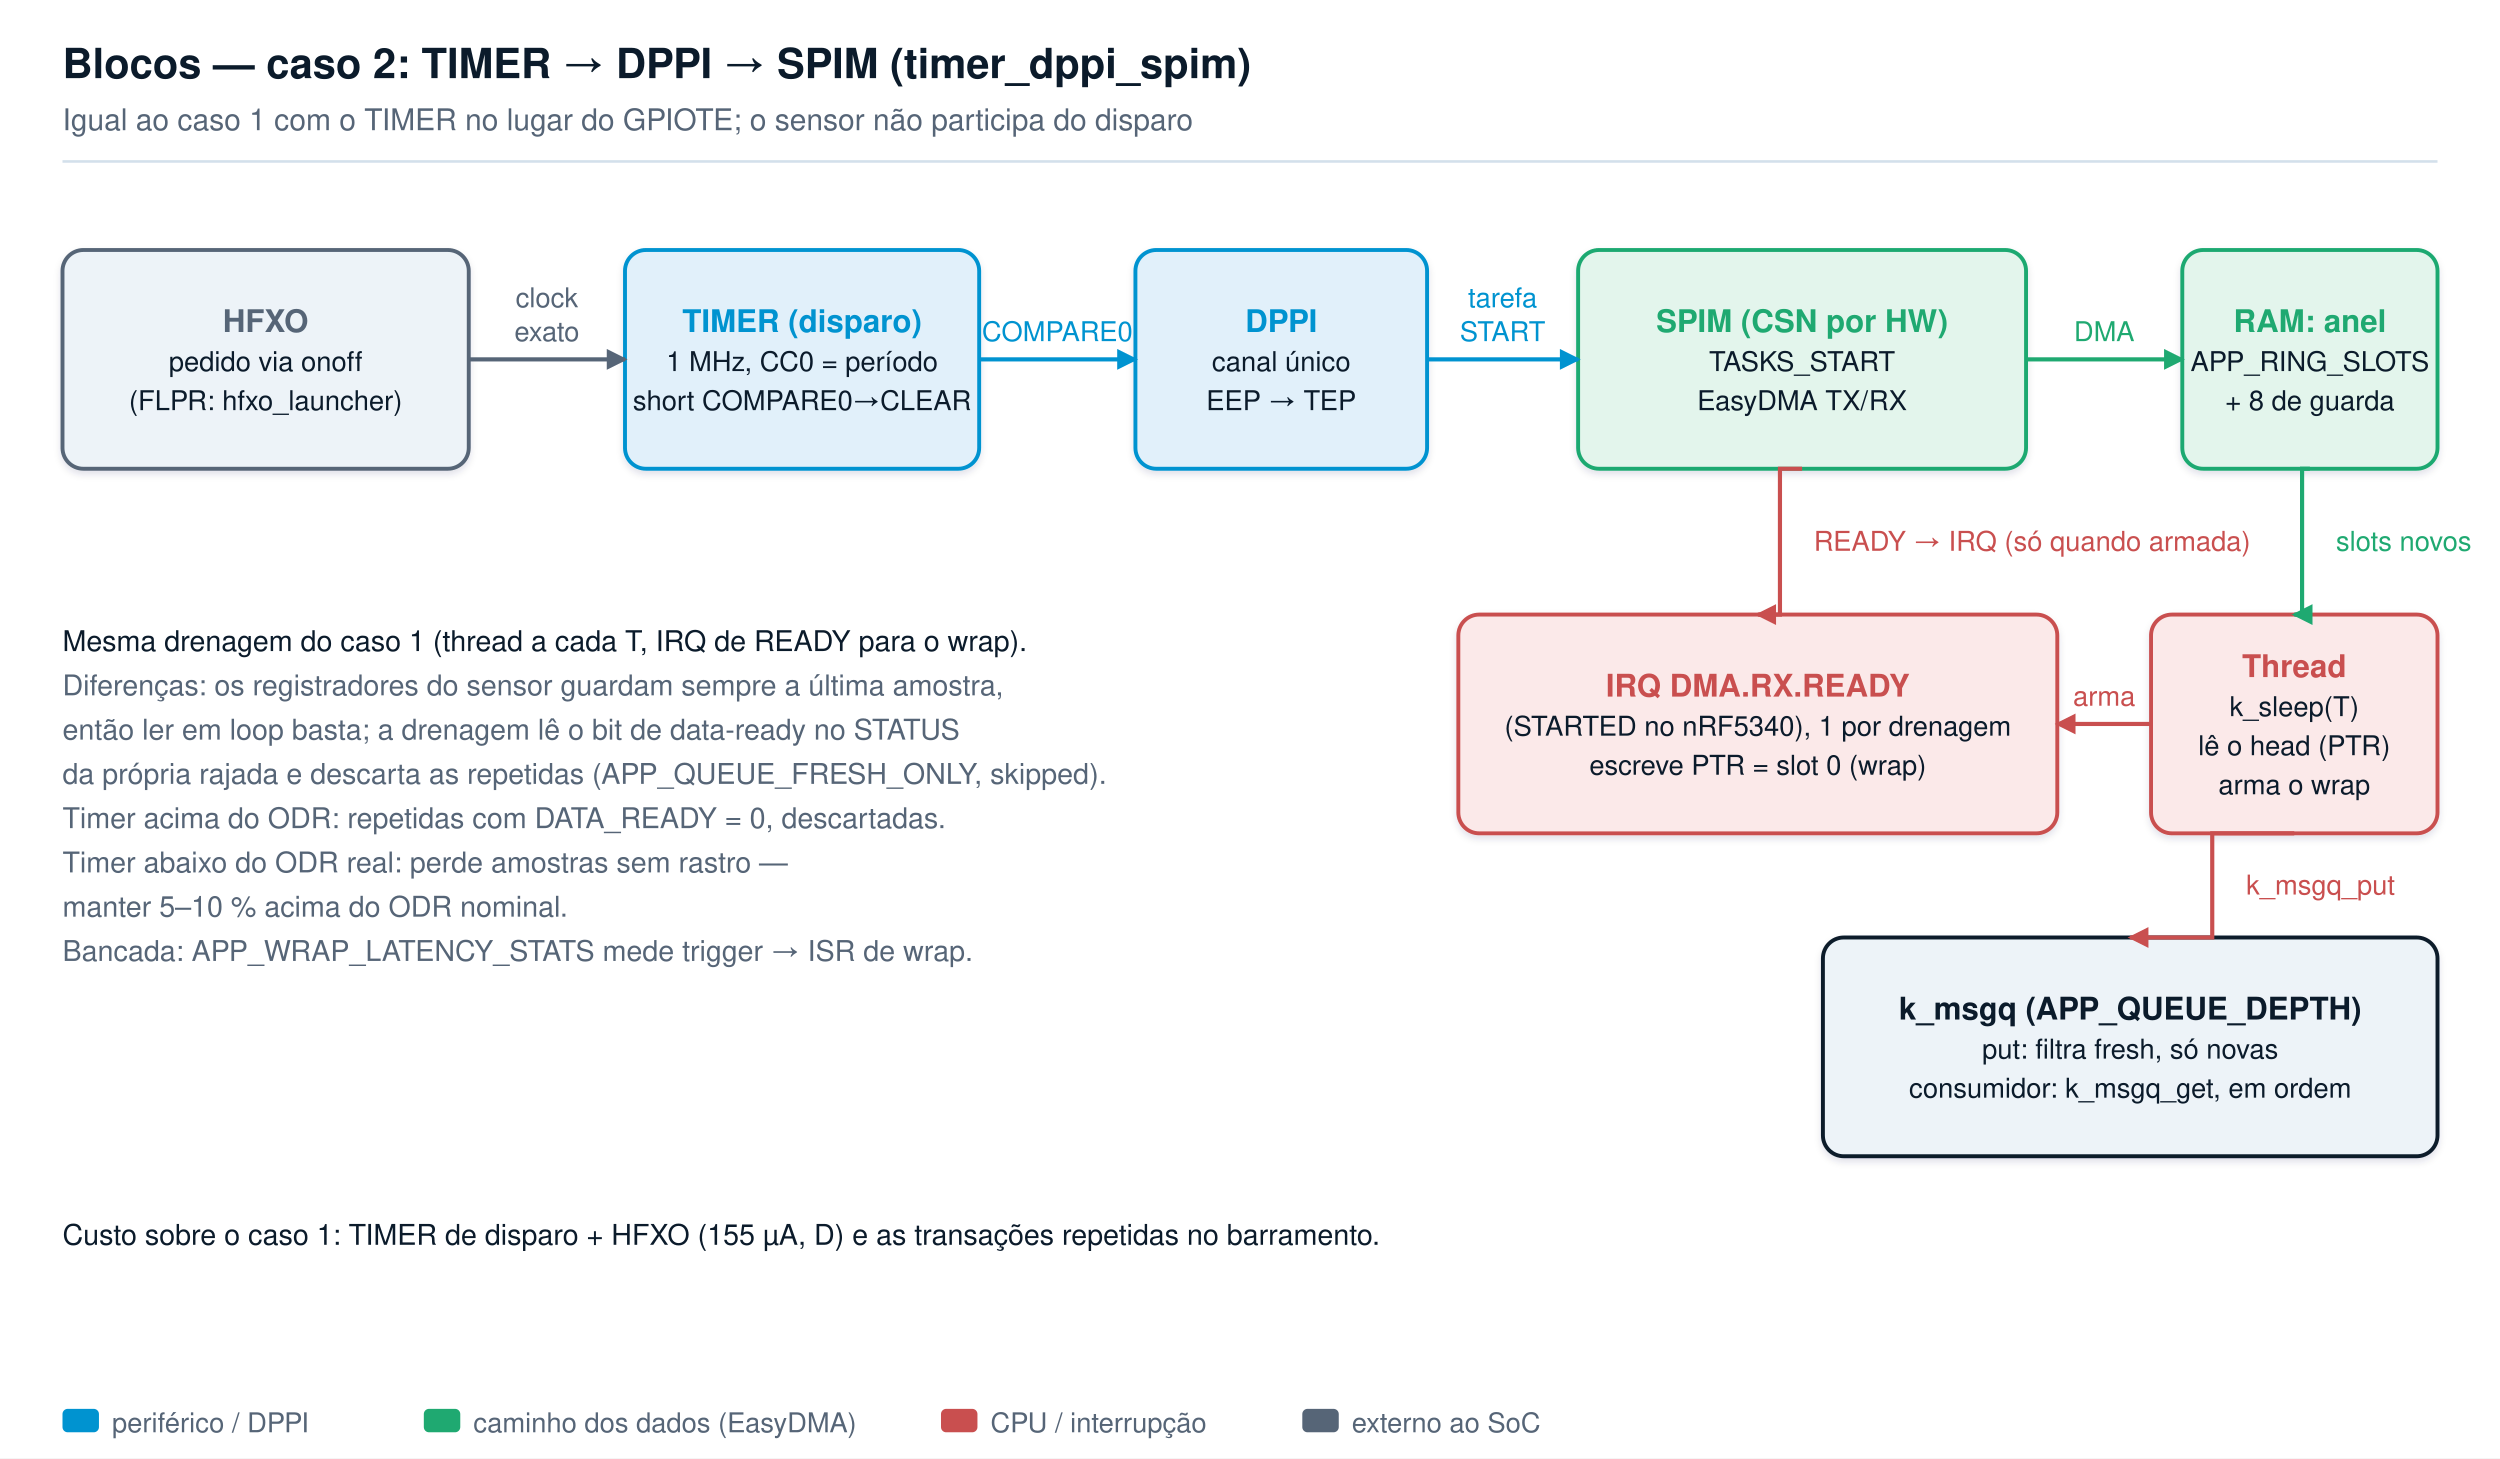
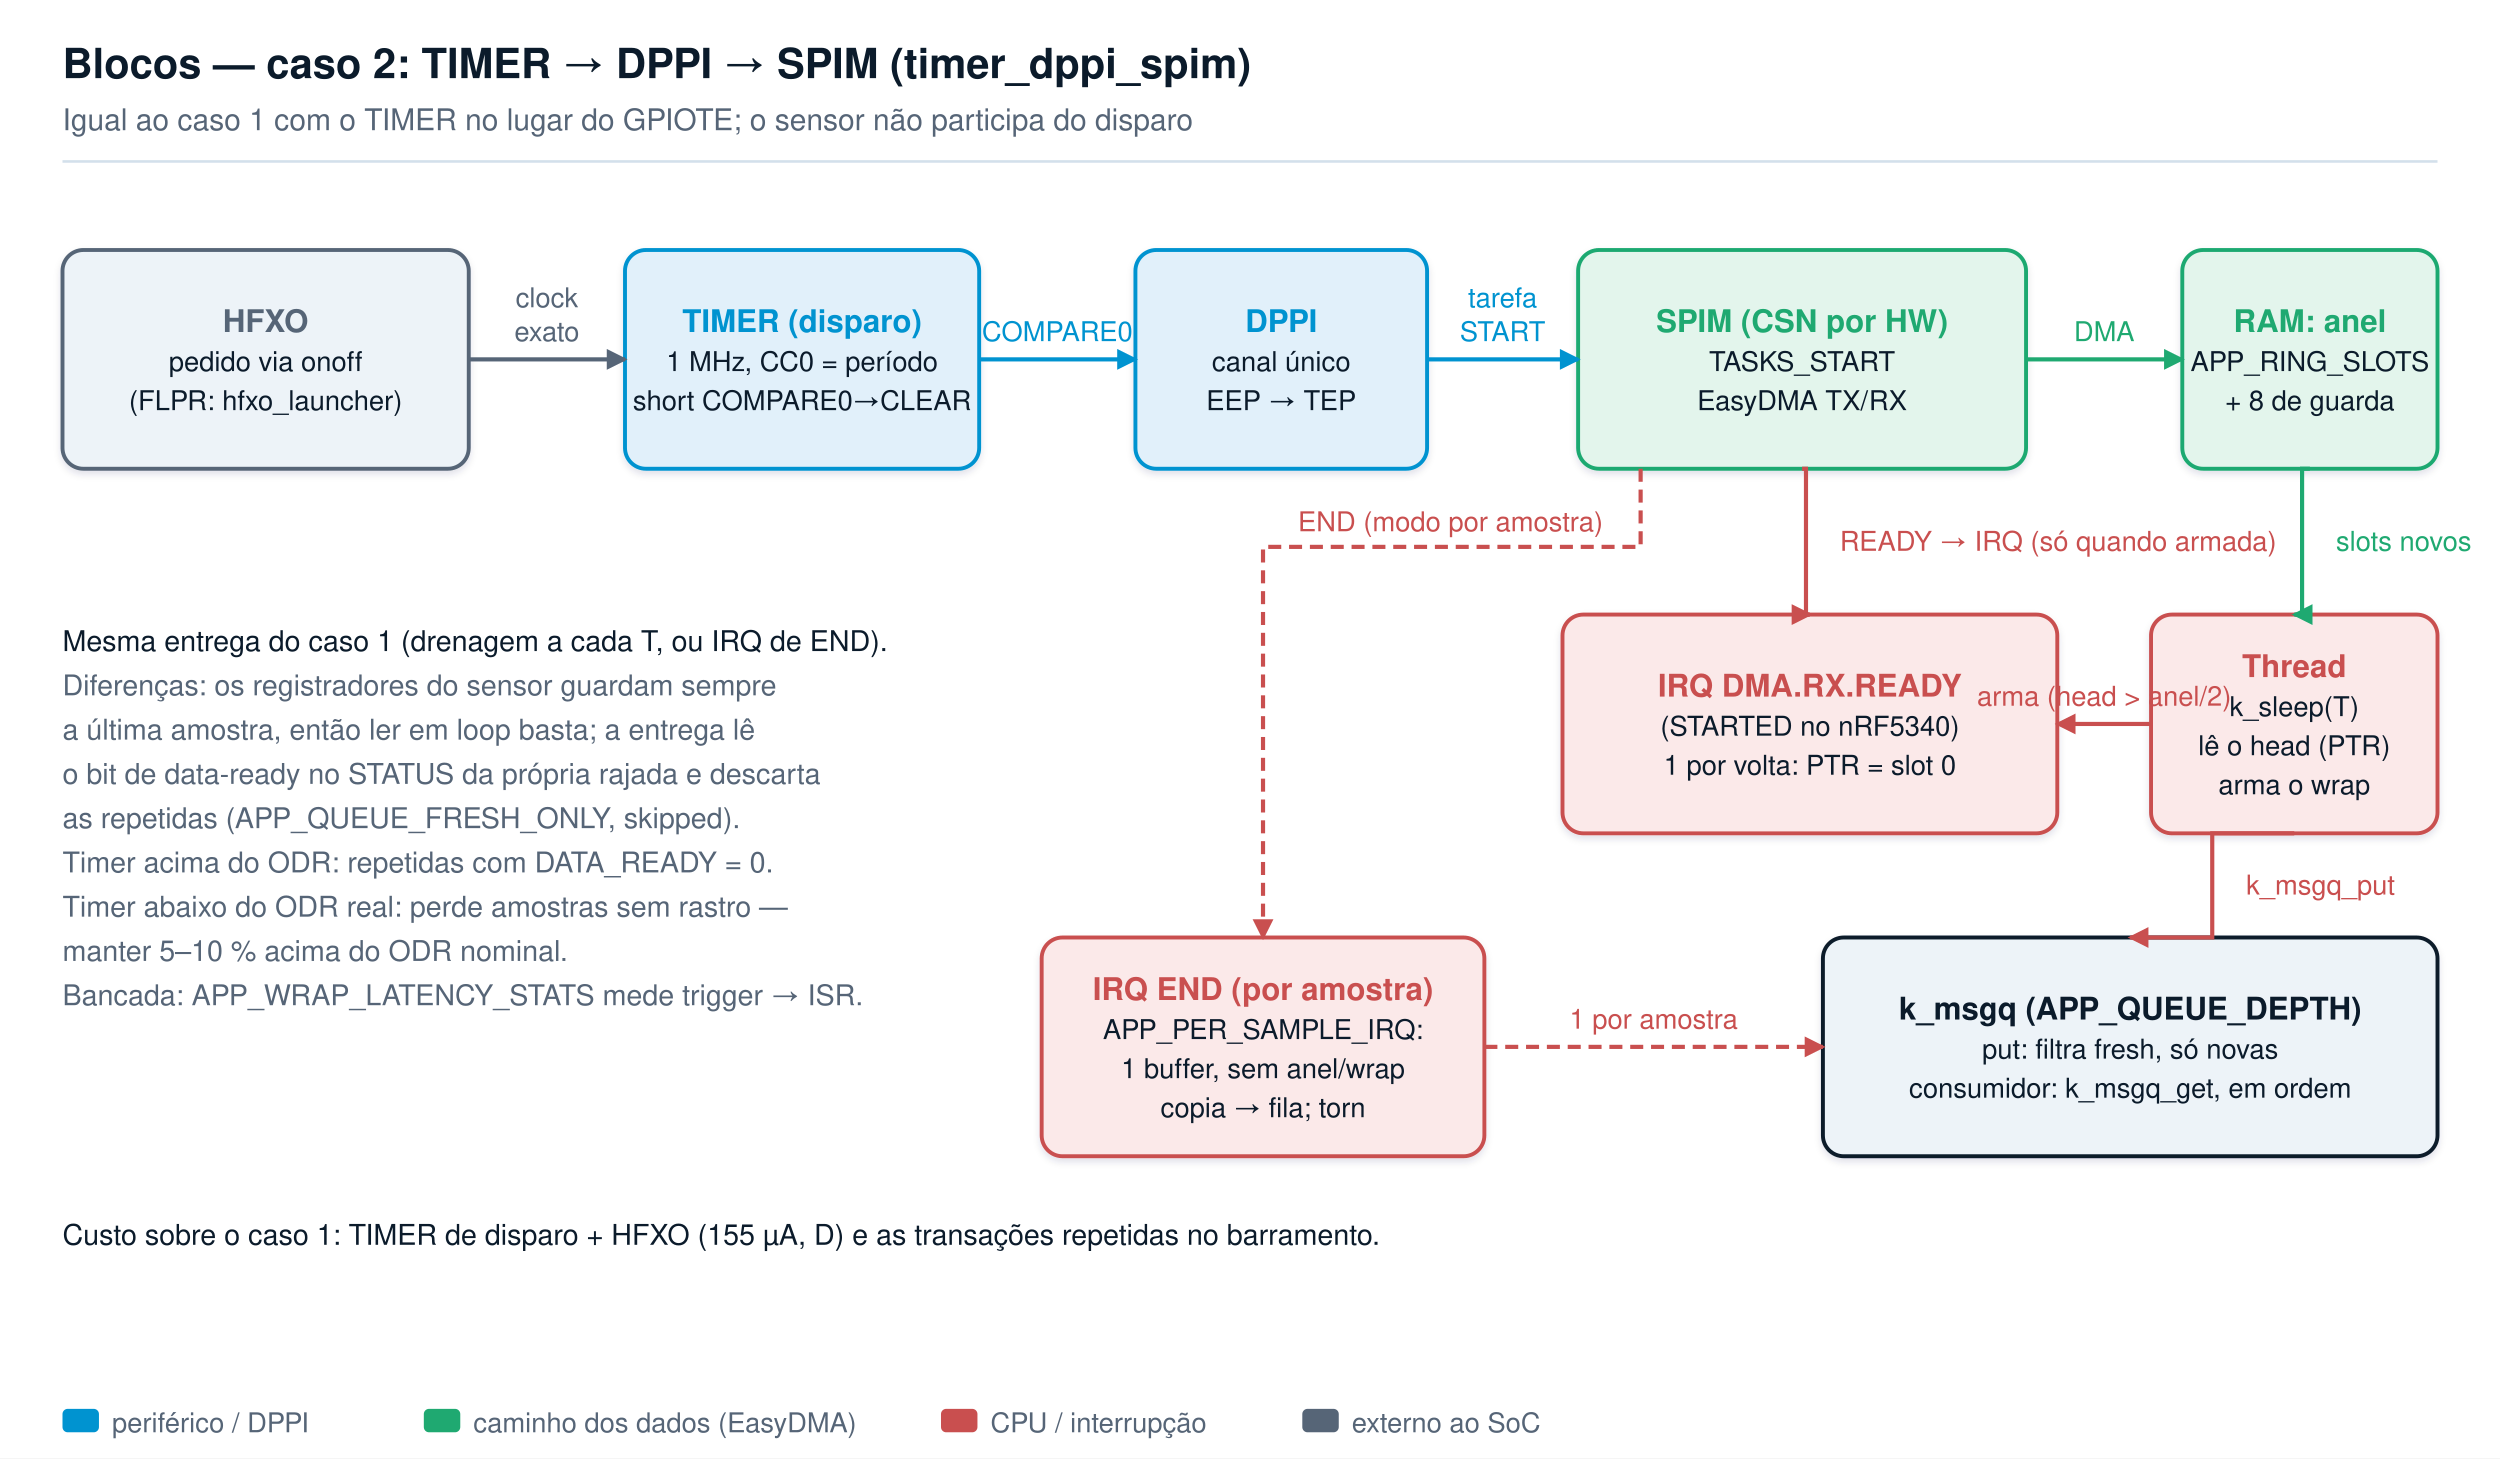
<svg xmlns="http://www.w3.org/2000/svg" width="960" height="560" viewBox="0 0 960 560">
  <defs>
    <marker id="arr" markerWidth="9" markerHeight="9" refX="7" refY="4.5" orient="auto" markerUnits="userSpaceOnUse">
      <path d="M0,0.5 L8,4.5 L0,8.5 z" fill="#566577" />
    </marker>
    <marker id="arr-blue" markerWidth="9" markerHeight="9" refX="7" refY="4.5" orient="auto" markerUnits="userSpaceOnUse">
      <path d="M0,0.5 L8,4.5 L0,8.5 z" fill="#0093D0" />
    </marker>
    <marker id="arr-green" markerWidth="9" markerHeight="9" refX="7" refY="4.5" orient="auto" markerUnits="userSpaceOnUse">
      <path d="M0,0.5 L8,4.5 L0,8.5 z" fill="#1FA971" />
    </marker>
    <marker id="arr-red" markerWidth="9" markerHeight="9" refX="7" refY="4.5" orient="auto" markerUnits="userSpaceOnUse">
      <path d="M0,0.5 L8,4.5 L0,8.5 z" fill="#C94F4F" />
    </marker>
    <filter id="shadow" x="-5%" y="-5%" width="110%" height="120%">
      <feDropShadow dx="0" dy="1.5" stdDeviation="1.5" flood-color="#00224E" flood-opacity="0.12" />
    </filter>
    <pattern id="hatch" width="6" height="6" patternUnits="userSpaceOnUse" patternTransform="rotate(45)">
      <line x1="0" y1="0" x2="0" y2="6" stroke="#D3E0EB" stroke-width="2" />
    </pattern>
  </defs>
  <rect width="100%" height="100%" fill="white" />
  <text x="24" y="30" fill="#0B1B2B" font-family="Segoe UI, Helvetica Neue, Helvetica, Arial, sans-serif" font-size="16" font-weight="600">Blocos — caso 2: TIMER → DPPI → SPIM (timer_dppi_spim)</text>
  <text x="24" y="50" fill="#566577" font-family="Segoe UI, Helvetica Neue, Helvetica, Arial, sans-serif" font-size="11.5">Igual ao caso 1 com o TIMER no lugar do GPIOTE; o sensor não participa do disparo</text>
  <line x1="24" y1="62" x2="936" y2="62" stroke="#D3E0EB" stroke-width="1" />
  <rect x="24" y="96" width="156" height="84" rx="8" fill="#EDF3F8" stroke="#566577" stroke-width="1.5" filter="url(#shadow)" />
  <text x="102.0" y="127.5" text-anchor="middle" fill="#566577" font-family="Segoe UI, Helvetica Neue, Helvetica, Arial, sans-serif" font-size="12" font-weight="600">HFXO</text>
  <text x="102.0" y="142.5" text-anchor="middle" fill="#0B1B2B" font-family="Segoe UI, Helvetica Neue, Helvetica, Arial, sans-serif" font-size="10.5">pedido via onoff</text>
  <text x="102.0" y="157.5" text-anchor="middle" fill="#0B1B2B" font-family="Segoe UI, Helvetica Neue, Helvetica, Arial, sans-serif" font-size="10.5">(FLPR: hfxo_launcher)</text>
  <rect x="240" y="96" width="136" height="84" rx="8" fill="#E1F0FA" stroke="#0093D0" stroke-width="1.5" filter="url(#shadow)" />
  <text x="308.0" y="127.5" text-anchor="middle" fill="#0093D0" font-family="Segoe UI, Helvetica Neue, Helvetica, Arial, sans-serif" font-size="12" font-weight="600">TIMER (disparo)</text>
  <text x="308.0" y="142.5" text-anchor="middle" fill="#0B1B2B" font-family="Segoe UI, Helvetica Neue, Helvetica, Arial, sans-serif" font-size="10.5">1 MHz, CC0 = período</text>
  <text x="308.0" y="157.5" text-anchor="middle" fill="#0B1B2B" font-family="Segoe UI, Helvetica Neue, Helvetica, Arial, sans-serif" font-size="10.5">short COMPARE0→CLEAR</text>
  <rect x="436" y="96" width="112" height="84" rx="8" fill="#E1F0FA" stroke="#0093D0" stroke-width="1.5" filter="url(#shadow)" />
  <text x="492.0" y="127.5" text-anchor="middle" fill="#0093D0" font-family="Segoe UI, Helvetica Neue, Helvetica, Arial, sans-serif" font-size="12" font-weight="600">DPPI</text>
  <text x="492.0" y="142.5" text-anchor="middle" fill="#0B1B2B" font-family="Segoe UI, Helvetica Neue, Helvetica, Arial, sans-serif" font-size="10.5">canal único</text>
  <text x="492.0" y="157.5" text-anchor="middle" fill="#0B1B2B" font-family="Segoe UI, Helvetica Neue, Helvetica, Arial, sans-serif" font-size="10.5">EEP → TEP</text>
  <rect x="606" y="96" width="172" height="84" rx="8" fill="#E3F5EC" stroke="#1FA971" stroke-width="1.5" filter="url(#shadow)" />
  <text x="692.0" y="127.5" text-anchor="middle" fill="#1FA971" font-family="Segoe UI, Helvetica Neue, Helvetica, Arial, sans-serif" font-size="12" font-weight="600">SPIM (CSN por HW)</text>
  <text x="692.0" y="142.5" text-anchor="middle" fill="#0B1B2B" font-family="Segoe UI, Helvetica Neue, Helvetica, Arial, sans-serif" font-size="10.5">TASKS_START</text>
  <text x="692.0" y="157.5" text-anchor="middle" fill="#0B1B2B" font-family="Segoe UI, Helvetica Neue, Helvetica, Arial, sans-serif" font-size="10.5">EasyDMA TX/RX</text>
  <rect x="838" y="96" width="98" height="84" rx="8" fill="#E3F5EC" stroke="#1FA971" stroke-width="1.5" filter="url(#shadow)" />
  <text x="887.0" y="127.5" text-anchor="middle" fill="#1FA971" font-family="Segoe UI, Helvetica Neue, Helvetica, Arial, sans-serif" font-size="12" font-weight="600">RAM: anel</text>
  <text x="887.0" y="142.5" text-anchor="middle" fill="#0B1B2B" font-family="Segoe UI, Helvetica Neue, Helvetica, Arial, sans-serif" font-size="10.5">APP_RING_SLOTS</text>
  <text x="887.0" y="157.5" text-anchor="middle" fill="#0B1B2B" font-family="Segoe UI, Helvetica Neue, Helvetica, Arial, sans-serif" font-size="10.5">+ 8 de guarda</text>
-   <rect x="560" y="236" width="230" height="84" rx="8" fill="#FBE9E9" stroke="#C94F4F" stroke-width="1.5" filter="url(#shadow)" />
-   <text x="675.0" y="267.5" text-anchor="middle" fill="#C94F4F" font-family="Segoe UI, Helvetica Neue, Helvetica, Arial, sans-serif" font-size="12" font-weight="600">IRQ DMA.RX.READY</text>
-   <text x="675.0" y="282.5" text-anchor="middle" fill="#0B1B2B" font-family="Segoe UI, Helvetica Neue, Helvetica, Arial, sans-serif" font-size="10.5">(STARTED no nRF5340), 1 por drenagem</text>
-   <text x="675.0" y="297.5" text-anchor="middle" fill="#0B1B2B" font-family="Segoe UI, Helvetica Neue, Helvetica, Arial, sans-serif" font-size="10.5">escreve PTR = slot 0 (wrap)</text>
+   <rect x="600" y="236" width="190" height="84" rx="8" fill="#FBE9E9" stroke="#C94F4F" stroke-width="1.5" filter="url(#shadow)" />
+   <text x="695.0" y="267.5" text-anchor="middle" fill="#C94F4F" font-family="Segoe UI, Helvetica Neue, Helvetica, Arial, sans-serif" font-size="12" font-weight="600">IRQ DMA.RX.READY</text>
+   <text x="695.0" y="282.5" text-anchor="middle" fill="#0B1B2B" font-family="Segoe UI, Helvetica Neue, Helvetica, Arial, sans-serif" font-size="10.5">(STARTED no nRF5340)</text>
+   <text x="695.0" y="297.5" text-anchor="middle" fill="#0B1B2B" font-family="Segoe UI, Helvetica Neue, Helvetica, Arial, sans-serif" font-size="10.5">1 por volta: PTR = slot 0</text>
  <rect x="826" y="236" width="110" height="84" rx="8" fill="#FBE9E9" stroke="#C94F4F" stroke-width="1.5" filter="url(#shadow)" />
  <text x="881.0" y="260.0" text-anchor="middle" fill="#C94F4F" font-family="Segoe UI, Helvetica Neue, Helvetica, Arial, sans-serif" font-size="12" font-weight="600">Thread</text>
  <text x="881.0" y="275.0" text-anchor="middle" fill="#0B1B2B" font-family="Segoe UI, Helvetica Neue, Helvetica, Arial, sans-serif" font-size="10.5">k_sleep(T)</text>
  <text x="881.0" y="290.0" text-anchor="middle" fill="#0B1B2B" font-family="Segoe UI, Helvetica Neue, Helvetica, Arial, sans-serif" font-size="10.5">lê o head (PTR)</text>
  <text x="881.0" y="305.0" text-anchor="middle" fill="#0B1B2B" font-family="Segoe UI, Helvetica Neue, Helvetica, Arial, sans-serif" font-size="10.5">arma o wrap</text>
  <rect x="700" y="360" width="236" height="84" rx="8" fill="#EDF3F8" stroke="#0B1B2B" stroke-width="1.5" filter="url(#shadow)" />
  <text x="818.0" y="391.5" text-anchor="middle" fill="#0B1B2B" font-family="Segoe UI, Helvetica Neue, Helvetica, Arial, sans-serif" font-size="12" font-weight="600">k_msgq (APP_QUEUE_DEPTH)</text>
  <text x="818.0" y="406.5" text-anchor="middle" fill="#0B1B2B" font-family="Segoe UI, Helvetica Neue, Helvetica, Arial, sans-serif" font-size="10.5">put: filtra fresh, só novas</text>
  <text x="818.0" y="421.5" text-anchor="middle" fill="#0B1B2B" font-family="Segoe UI, Helvetica Neue, Helvetica, Arial, sans-serif" font-size="10.5">consumidor: k_msgq_get, em ordem</text>
+   <rect x="400" y="360" width="170" height="84" rx="8" fill="#FBE9E9" stroke="#C94F4F" stroke-width="1.5" filter="url(#shadow)" />
+   <text x="485.0" y="384.0" text-anchor="middle" fill="#C94F4F" font-family="Segoe UI, Helvetica Neue, Helvetica, Arial, sans-serif" font-size="12" font-weight="600">IRQ END (por amostra)</text>
+   <text x="485.0" y="399.0" text-anchor="middle" fill="#0B1B2B" font-family="Segoe UI, Helvetica Neue, Helvetica, Arial, sans-serif" font-size="10.5">APP_PER_SAMPLE_IRQ:</text>
+   <text x="485.0" y="414.0" text-anchor="middle" fill="#0B1B2B" font-family="Segoe UI, Helvetica Neue, Helvetica, Arial, sans-serif" font-size="10.5">1 buffer, sem anel/wrap</text>
+   <text x="485.0" y="429.0" text-anchor="middle" fill="#0B1B2B" font-family="Segoe UI, Helvetica Neue, Helvetica, Arial, sans-serif" font-size="10.5">copia → fila; torn</text>
  <path d="M778,138.0 L838,138.0" fill="none" stroke="#1FA971" stroke-width="1.6" marker-end="url(#arr-green)" />
  <text x="808.0" y="131.0" text-anchor="middle" fill="#1FA971" font-family="Segoe UI, Helvetica Neue, Helvetica, Arial, sans-serif" font-size="10.5">DMA</text>
-   <path d="M692.0,180 H683.5 V236 H675.0" fill="none" stroke="#C94F4F" stroke-width="1.6" marker-end="url(#arr-red)" />
-   <rect x="691.5" y="199.0" width="199" height="16" rx="3" fill="white" opacity="0.9" />
-   <text x="696.5" y="211.5" fill="#C94F4F" font-family="Segoe UI, Helvetica Neue, Helvetica, Arial, sans-serif" font-size="10.5">READY → IRQ (só quando armada)</text>
+   <path d="M692.0,180 H693.5 V236 H695.0" fill="none" stroke="#C94F4F" stroke-width="1.6" marker-end="url(#arr-red)" />
+   <rect x="701.5" y="199.0" width="199" height="16" rx="3" fill="white" opacity="0.9" />
+   <text x="706.5" y="211.5" fill="#C94F4F" font-family="Segoe UI, Helvetica Neue, Helvetica, Arial, sans-serif" font-size="10.5">READY → IRQ (só quando armada)</text>
  <path d="M887.0,180 H884.0 V236 H881.0" fill="none" stroke="#1FA971" stroke-width="1.6" marker-end="url(#arr-green)" />
  <rect x="892.0" y="199.0" width="79" height="16" rx="3" fill="white" opacity="0.9" />
  <text x="897.0" y="211.5" fill="#1FA971" font-family="Segoe UI, Helvetica Neue, Helvetica, Arial, sans-serif" font-size="10.5">slots novos</text>
  <path d="M826,278.0 L790,278.0" fill="none" stroke="#C94F4F" stroke-width="1.6" marker-end="url(#arr-red)" />
-   <text x="808.0" y="271.0" text-anchor="middle" fill="#C94F4F" font-family="Segoe UI, Helvetica Neue, Helvetica, Arial, sans-serif" font-size="10.5">arma</text>
+   <text x="808.0" y="271.0" text-anchor="middle" fill="#C94F4F" font-family="Segoe UI, Helvetica Neue, Helvetica, Arial, sans-serif" font-size="10.5">arma (head &gt; anel/2)</text>
  <path d="M881.0,320 H849.5 V360 H818.0" fill="none" stroke="#C94F4F" stroke-width="1.6" marker-end="url(#arr-red)" />
  <rect x="857.5" y="331.0" width="73" height="16" rx="3" fill="white" opacity="0.9" />
  <text x="862.5" y="343.5" fill="#C94F4F" font-family="Segoe UI, Helvetica Neue, Helvetica, Arial, sans-serif" font-size="10.5">k_msgq_put</text>
+   <path d="M630,180 V210 H485 V360" fill="none" stroke="#C94F4F" stroke-width="1.6" stroke-dasharray="5 3" marker-end="url(#arr-red)" />
+   <text x="557" y="204" text-anchor="middle" fill="#C94F4F" font-family="Segoe UI, Helvetica Neue, Helvetica, Arial, sans-serif" font-size="10.5">END (modo por amostra)</text>
+   <path d="M570,402.0 L700,402.0" fill="none" stroke="#C94F4F" stroke-width="1.6" stroke-dasharray="5 3" marker-end="url(#arr-red)" />
+   <text x="635.0" y="395.0" text-anchor="middle" fill="#C94F4F" font-family="Segoe UI, Helvetica Neue, Helvetica, Arial, sans-serif" font-size="10.5">1 por amostra</text>
  <path d="M180,138.0 L240,138.0" fill="none" stroke="#566577" stroke-width="1.6" marker-end="url(#arr)" />
  <text x="210.0" y="118.0" text-anchor="middle" fill="#566577" font-family="Segoe UI, Helvetica Neue, Helvetica, Arial, sans-serif" font-size="10.5">clock</text>
  <text x="210.0" y="131.0" text-anchor="middle" fill="#566577" font-family="Segoe UI, Helvetica Neue, Helvetica, Arial, sans-serif" font-size="10.5">exato</text>
  <path d="M376,138.0 L436,138.0" fill="none" stroke="#0093D0" stroke-width="1.6" marker-end="url(#arr-blue)" />
  <text x="406.0" y="131.0" text-anchor="middle" fill="#0093D0" font-family="Segoe UI, Helvetica Neue, Helvetica, Arial, sans-serif" font-size="10.5">COMPARE0</text>
  <path d="M548,138.0 L606,138.0" fill="none" stroke="#0093D0" stroke-width="1.6" marker-end="url(#arr-blue)" />
  <text x="577.0" y="118.0" text-anchor="middle" fill="#0093D0" font-family="Segoe UI, Helvetica Neue, Helvetica, Arial, sans-serif" font-size="10.5">tarefa</text>
  <text x="577.0" y="131.0" text-anchor="middle" fill="#0093D0" font-family="Segoe UI, Helvetica Neue, Helvetica, Arial, sans-serif" font-size="10.5">START</text>
-   <text x="24" y="250" fill="#0B1B2B" font-family="Segoe UI, Helvetica Neue, Helvetica, Arial, sans-serif" font-size="11">Mesma drenagem do caso 1 (thread a cada T, IRQ de READY para o wrap).</text>
-   <text x="24" y="267" fill="#566577" font-family="Segoe UI, Helvetica Neue, Helvetica, Arial, sans-serif" font-size="11">Diferenças: os registradores do sensor guardam sempre a última amostra,</text>
-   <text x="24" y="284" fill="#566577" font-family="Segoe UI, Helvetica Neue, Helvetica, Arial, sans-serif" font-size="11">então ler em loop basta; a drenagem lê o bit de data-ready no STATUS</text>
-   <text x="24" y="301" fill="#566577" font-family="Segoe UI, Helvetica Neue, Helvetica, Arial, sans-serif" font-size="11">da própria rajada e descarta as repetidas (APP_QUEUE_FRESH_ONLY, skipped).</text>
-   <text x="24" y="318" fill="#566577" font-family="Segoe UI, Helvetica Neue, Helvetica, Arial, sans-serif" font-size="11">Timer acima do ODR: repetidas com DATA_READY = 0, descartadas.</text>
-   <text x="24" y="335" fill="#566577" font-family="Segoe UI, Helvetica Neue, Helvetica, Arial, sans-serif" font-size="11">Timer abaixo do ODR real: perde amostras sem rastro —</text>
-   <text x="24" y="352" fill="#566577" font-family="Segoe UI, Helvetica Neue, Helvetica, Arial, sans-serif" font-size="11">manter 5–10 % acima do ODR nominal.</text>
-   <text x="24" y="369" fill="#566577" font-family="Segoe UI, Helvetica Neue, Helvetica, Arial, sans-serif" font-size="11">Bancada: APP_WRAP_LATENCY_STATS mede trigger → ISR de wrap.</text>
+   <text x="24" y="250" fill="#0B1B2B" font-family="Segoe UI, Helvetica Neue, Helvetica, Arial, sans-serif" font-size="11">Mesma entrega do caso 1 (drenagem a cada T, ou IRQ de END).</text>
+   <text x="24" y="267" fill="#566577" font-family="Segoe UI, Helvetica Neue, Helvetica, Arial, sans-serif" font-size="11">Diferenças: os registradores do sensor guardam sempre</text>
+   <text x="24" y="284" fill="#566577" font-family="Segoe UI, Helvetica Neue, Helvetica, Arial, sans-serif" font-size="11">a última amostra, então ler em loop basta; a entrega lê</text>
+   <text x="24" y="301" fill="#566577" font-family="Segoe UI, Helvetica Neue, Helvetica, Arial, sans-serif" font-size="11">o bit de data-ready no STATUS da própria rajada e descarta</text>
+   <text x="24" y="318" fill="#566577" font-family="Segoe UI, Helvetica Neue, Helvetica, Arial, sans-serif" font-size="11">as repetidas (APP_QUEUE_FRESH_ONLY, skipped).</text>
+   <text x="24" y="335" fill="#566577" font-family="Segoe UI, Helvetica Neue, Helvetica, Arial, sans-serif" font-size="11">Timer acima do ODR: repetidas com DATA_READY = 0.</text>
+   <text x="24" y="352" fill="#566577" font-family="Segoe UI, Helvetica Neue, Helvetica, Arial, sans-serif" font-size="11">Timer abaixo do ODR real: perde amostras sem rastro —</text>
+   <text x="24" y="369" fill="#566577" font-family="Segoe UI, Helvetica Neue, Helvetica, Arial, sans-serif" font-size="11">manter 5–10 % acima do ODR nominal.</text>
+   <text x="24" y="386" fill="#566577" font-family="Segoe UI, Helvetica Neue, Helvetica, Arial, sans-serif" font-size="11">Bancada: APP_WRAP_LATENCY_STATS mede trigger → ISR.</text>
  <text x="24" y="478" fill="#0B1B2B" font-family="Segoe UI, Helvetica Neue, Helvetica, Arial, sans-serif" font-size="11">Custo sobre o caso 1: TIMER de disparo + HFXO (155 µA, D) e as transações repetidas no barramento.</text>
  <rect x="24" y="541" width="14" height="9" rx="2" fill="#0093D0" />
  <text x="43" y="550" fill="#566577" font-family="Segoe UI, Helvetica Neue, Helvetica, Arial, sans-serif" font-size="10.5">periférico / DPPI</text>
  <rect x="162.745" y="541" width="14" height="9" rx="2" fill="#1FA971" />
  <text x="181.745" y="550" fill="#566577" font-family="Segoe UI, Helvetica Neue, Helvetica, Arial, sans-serif" font-size="10.5">caminho dos dados (EasyDMA)</text>
  <rect x="361.34" y="541" width="14" height="9" rx="2" fill="#C94F4F" />
  <text x="380.34" y="550" fill="#566577" font-family="Segoe UI, Helvetica Neue, Helvetica, Arial, sans-serif" font-size="10.5">CPU / interrupção</text>
  <rect x="500.085" y="541" width="14" height="9" rx="2" fill="#566577" />
  <text x="519.085" y="550" fill="#566577" font-family="Segoe UI, Helvetica Neue, Helvetica, Arial, sans-serif" font-size="10.5">externo ao SoC</text>
</svg>
